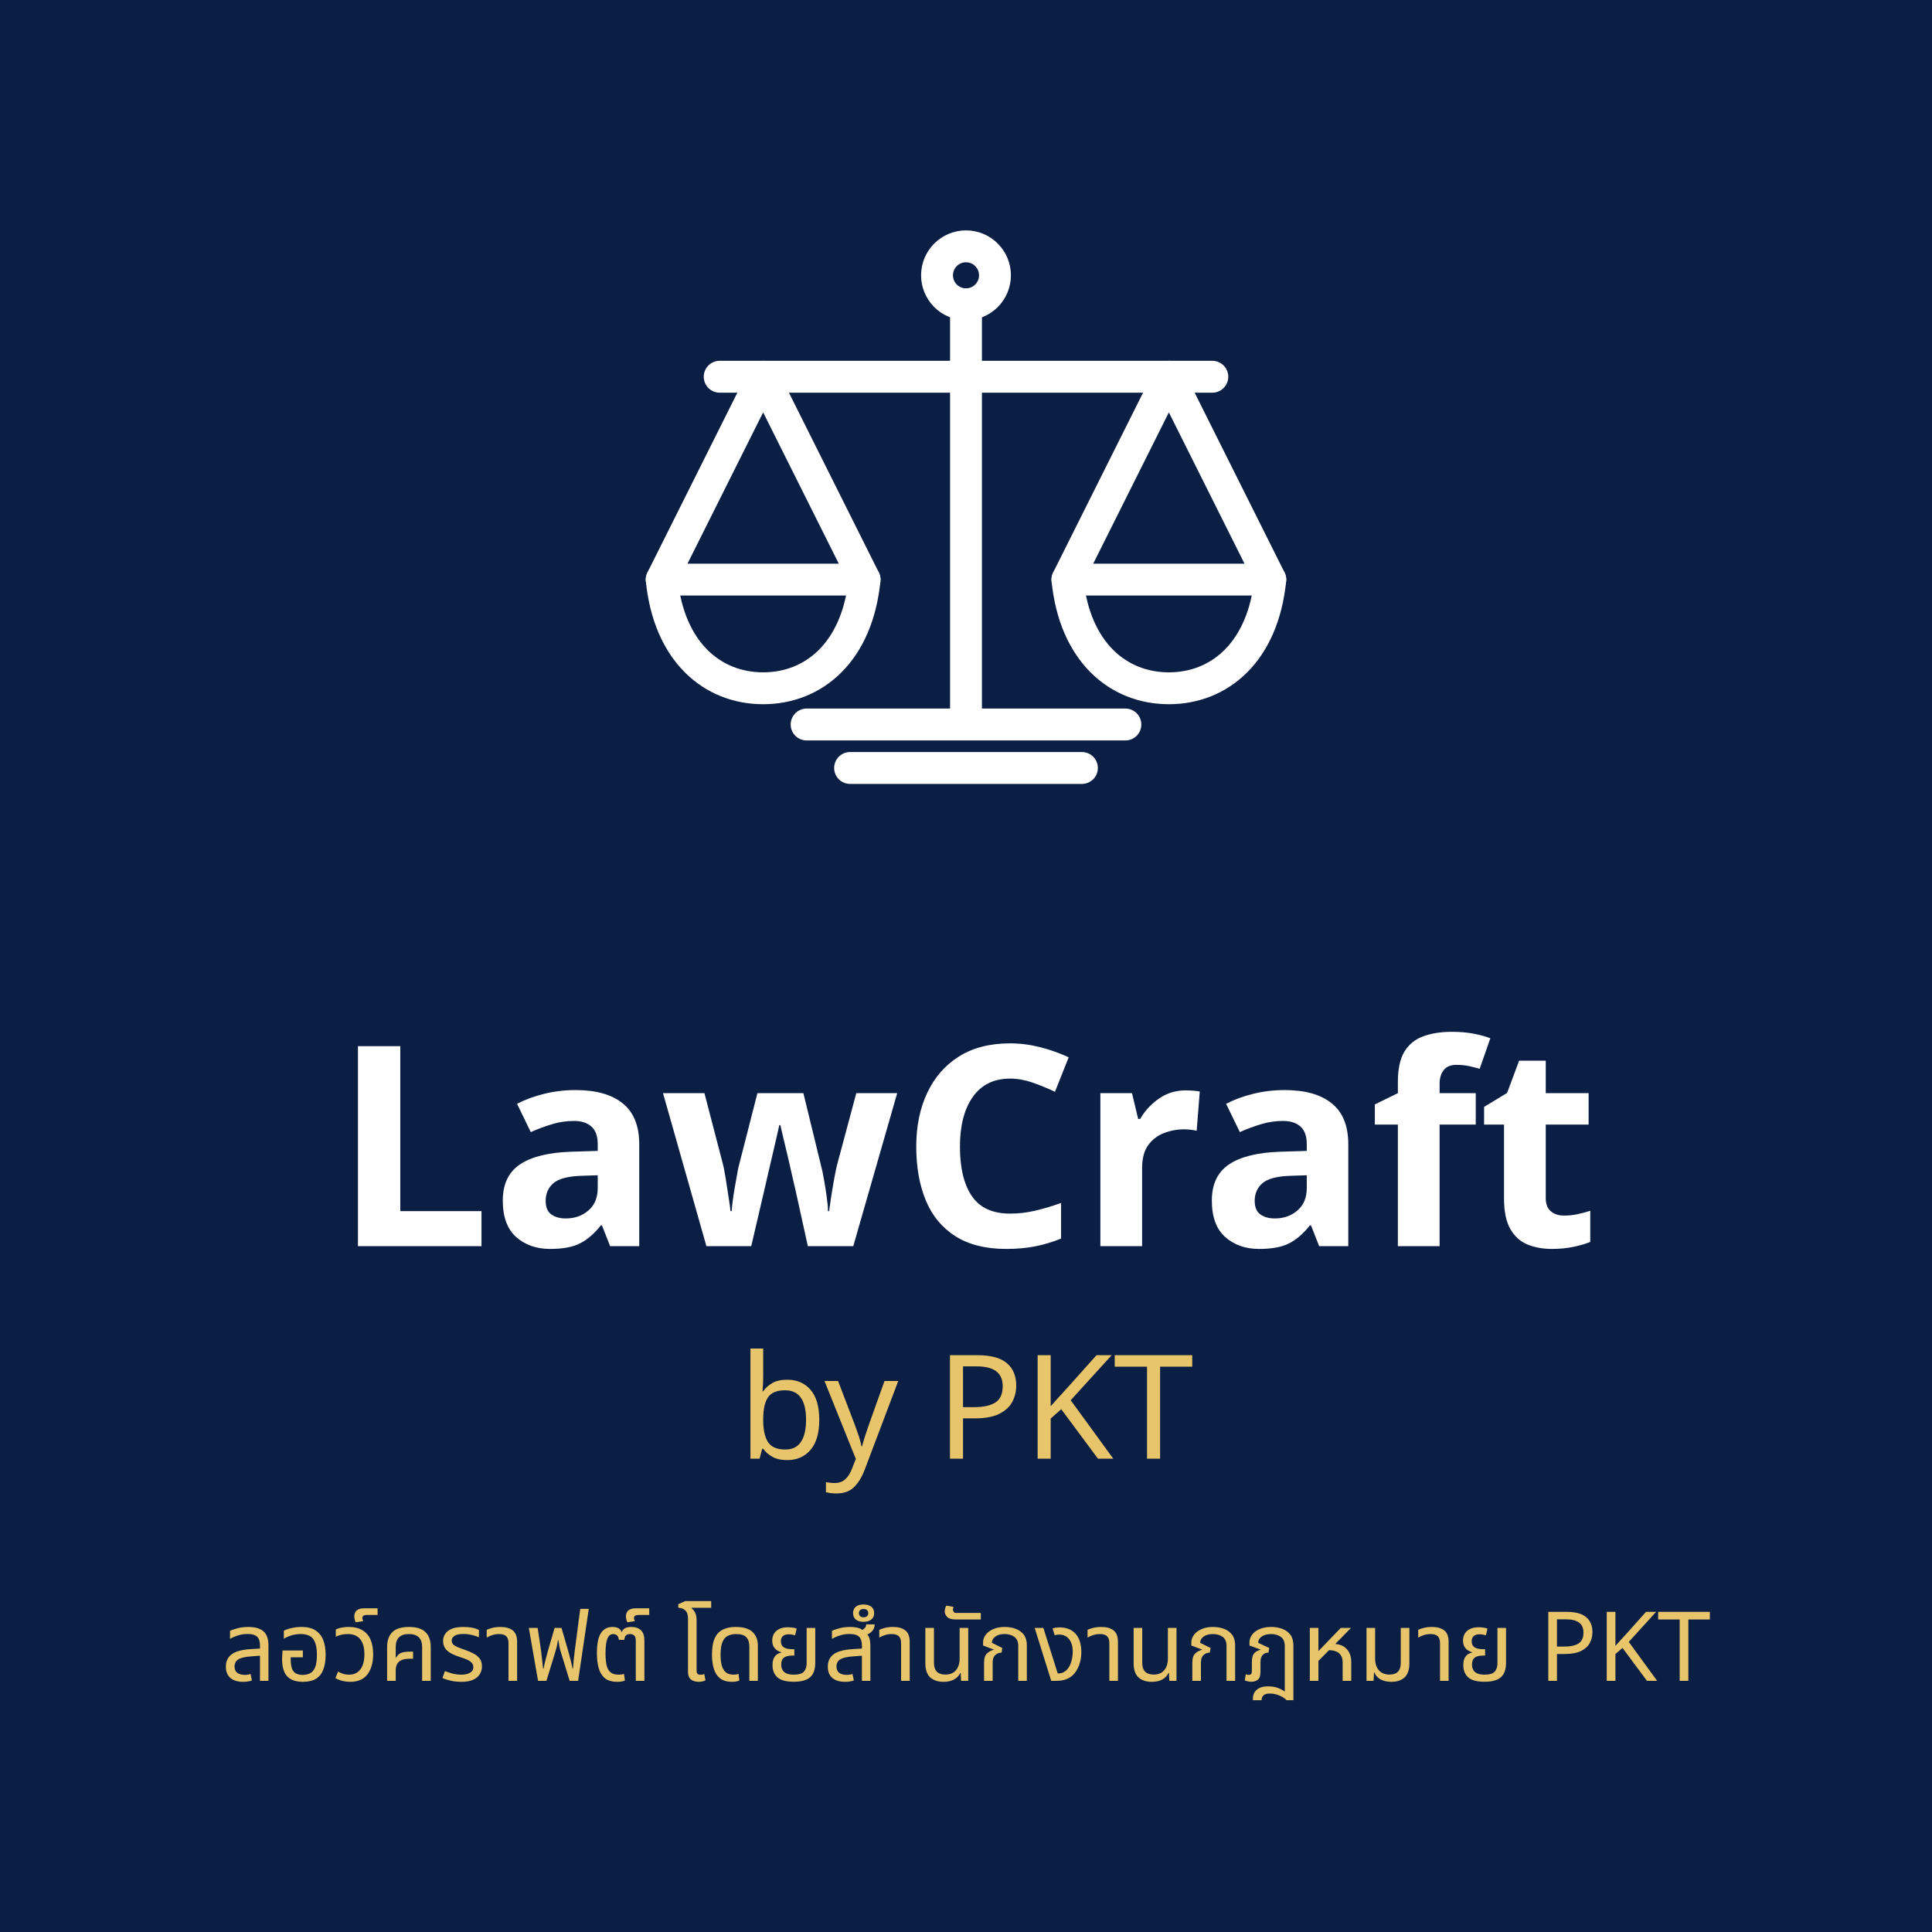
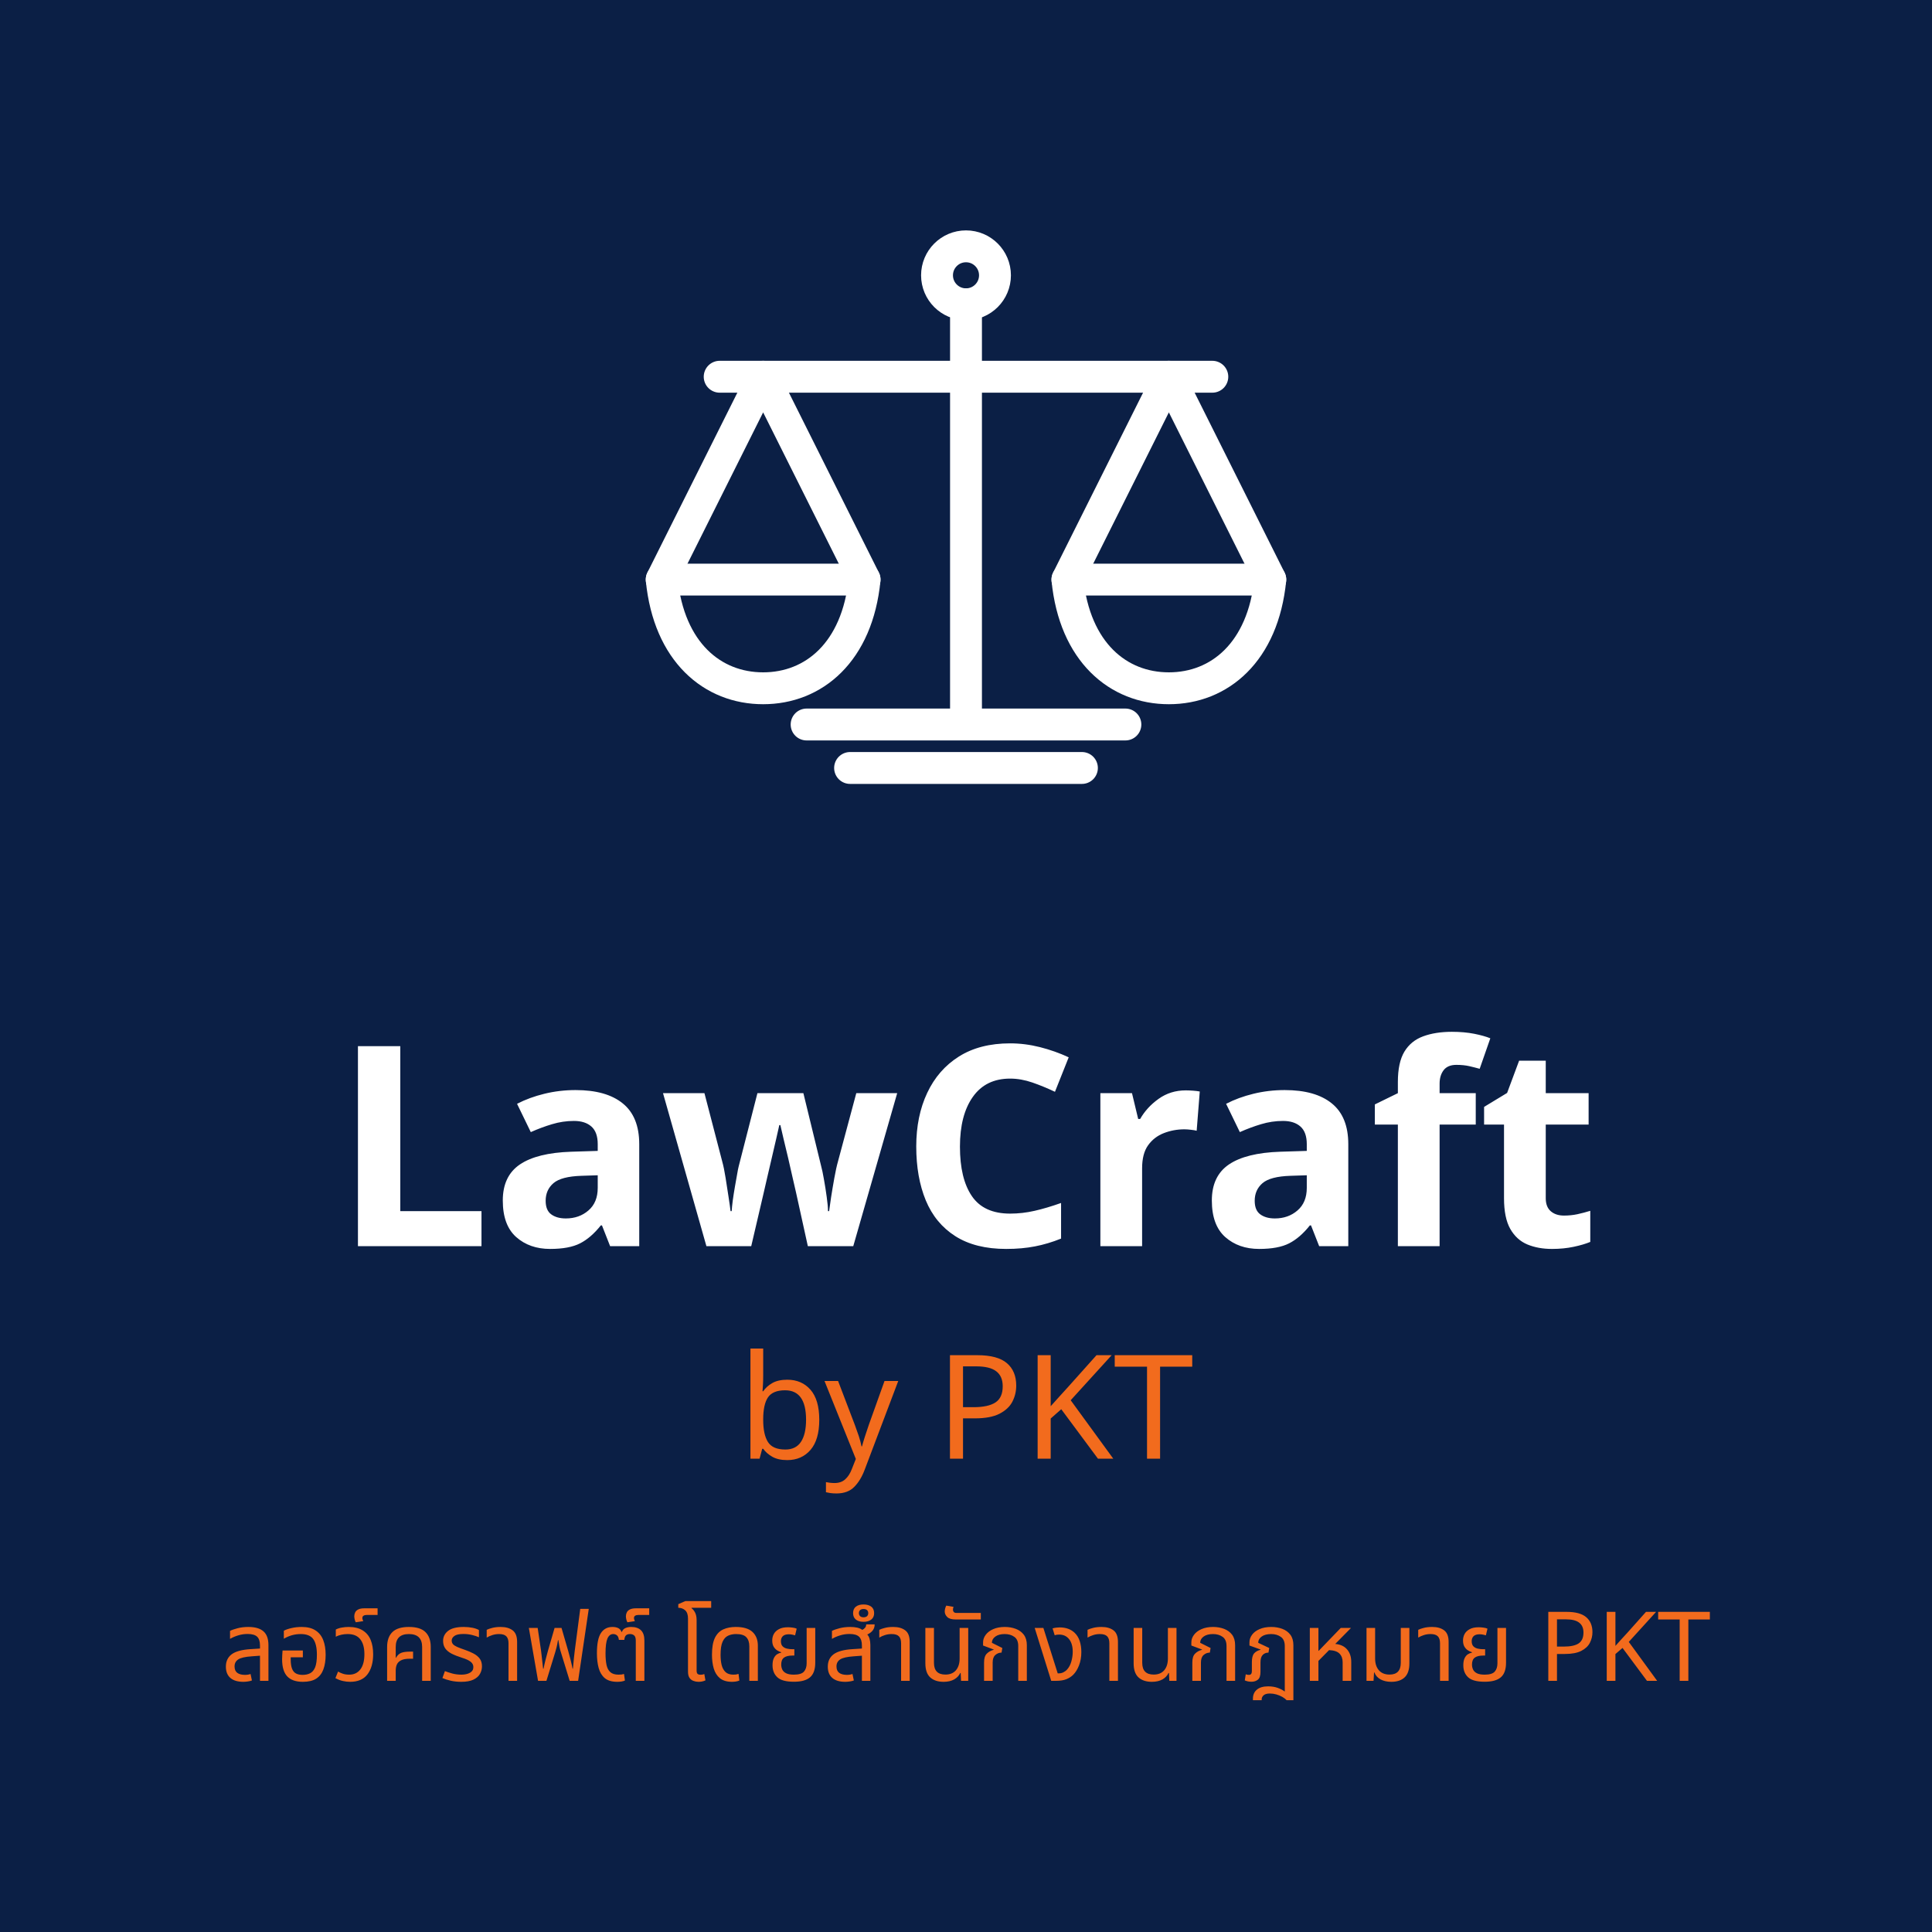
<svg xmlns="http://www.w3.org/2000/svg" viewBox="0 0 400 400" width="400" height="400" role="img" aria-label="LawCraft by PKT">
  <rect width="400" height="400" fill="#0b1f45" />
  <g transform="translate(128 36) scale(3)">
    <g fill="none" stroke="#ffffff" stroke-width="2.2" stroke-linecap="round" stroke-linejoin="round">
      <circle cx="24" cy="7" r="2" />
      <path d="M24 9v29M16 41h16M13 38h22M7 14h34" />
      <path d="M10 14 3 28M10 14l7 14M38 14l-7 14M38 14l7 14" />
      <path d="M3 28h14c-.5 5-3.5 7.5-7 7.5S3.5 33 3 28zM31 28h14c-.5 5-3.5 7.5-7 7.5S31.5 33 31 28z" />
    </g>
  </g>
  <text x="200" y="258" font-family="'Noto Sans Thai','Noto Sans',Inter,Arial,sans-serif" font-size="58" font-weight="700" fill="#ffffff" text-anchor="middle">LawCraft</text>
-   <text x="200" y="302" font-family="'Noto Sans Thai','Noto Sans',Inter,Arial,sans-serif" font-size="30" font-weight="500" fill="#e8c56a" text-anchor="middle">by PKT</text>
-   <text x="200" y="348" font-family="'Noto Sans Thai','Noto Sans',Inter,Arial,sans-serif" font-size="20" font-weight="500" fill="#e8c56a" text-anchor="middle">ลอว์คราฟต์ โดยสำนักงานกฎหมาย PKT</text>
+   <text x="200" y="302" font-family="'Noto Sans Thai','Noto Sans',Inter,Arial,sans-serif" font-size="30" font-weight="500" fill="#f26b1d" text-anchor="middle">by PKT</text>
+   <text x="200" y="348" font-family="'Noto Sans Thai','Noto Sans',Inter,Arial,sans-serif" font-size="20" font-weight="500" fill="#f26b1d" text-anchor="middle">ลอว์คราฟต์ โดยสำนักงานกฎหมาย PKT</text>
</svg>
